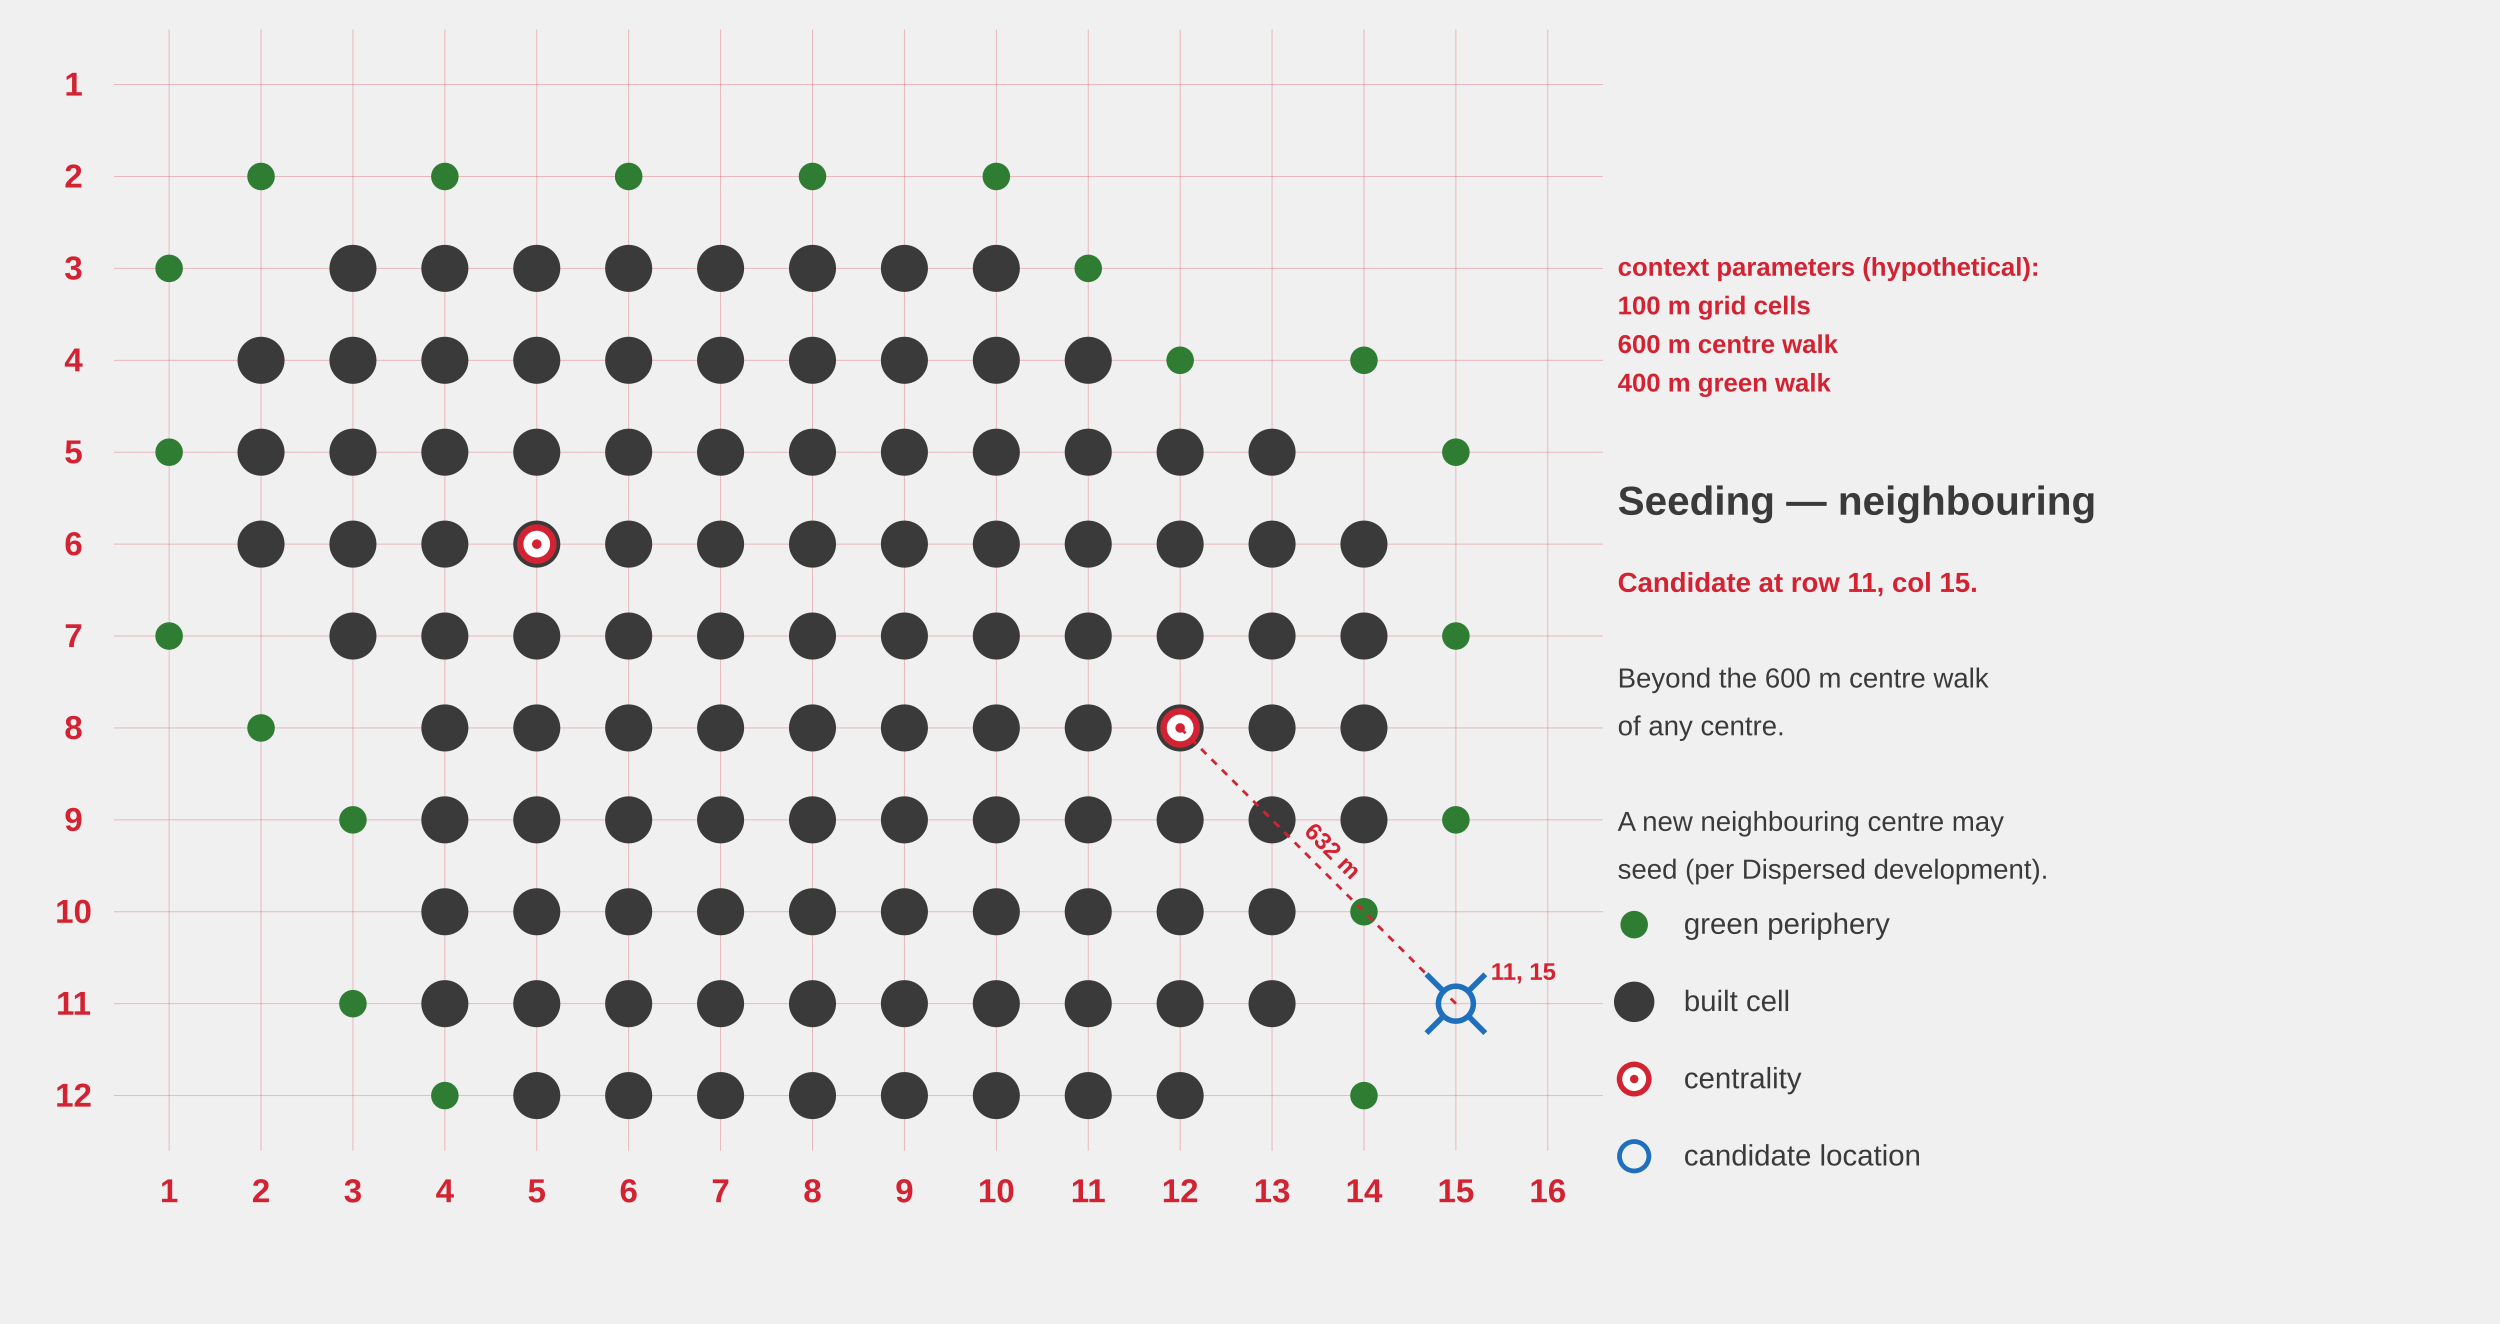
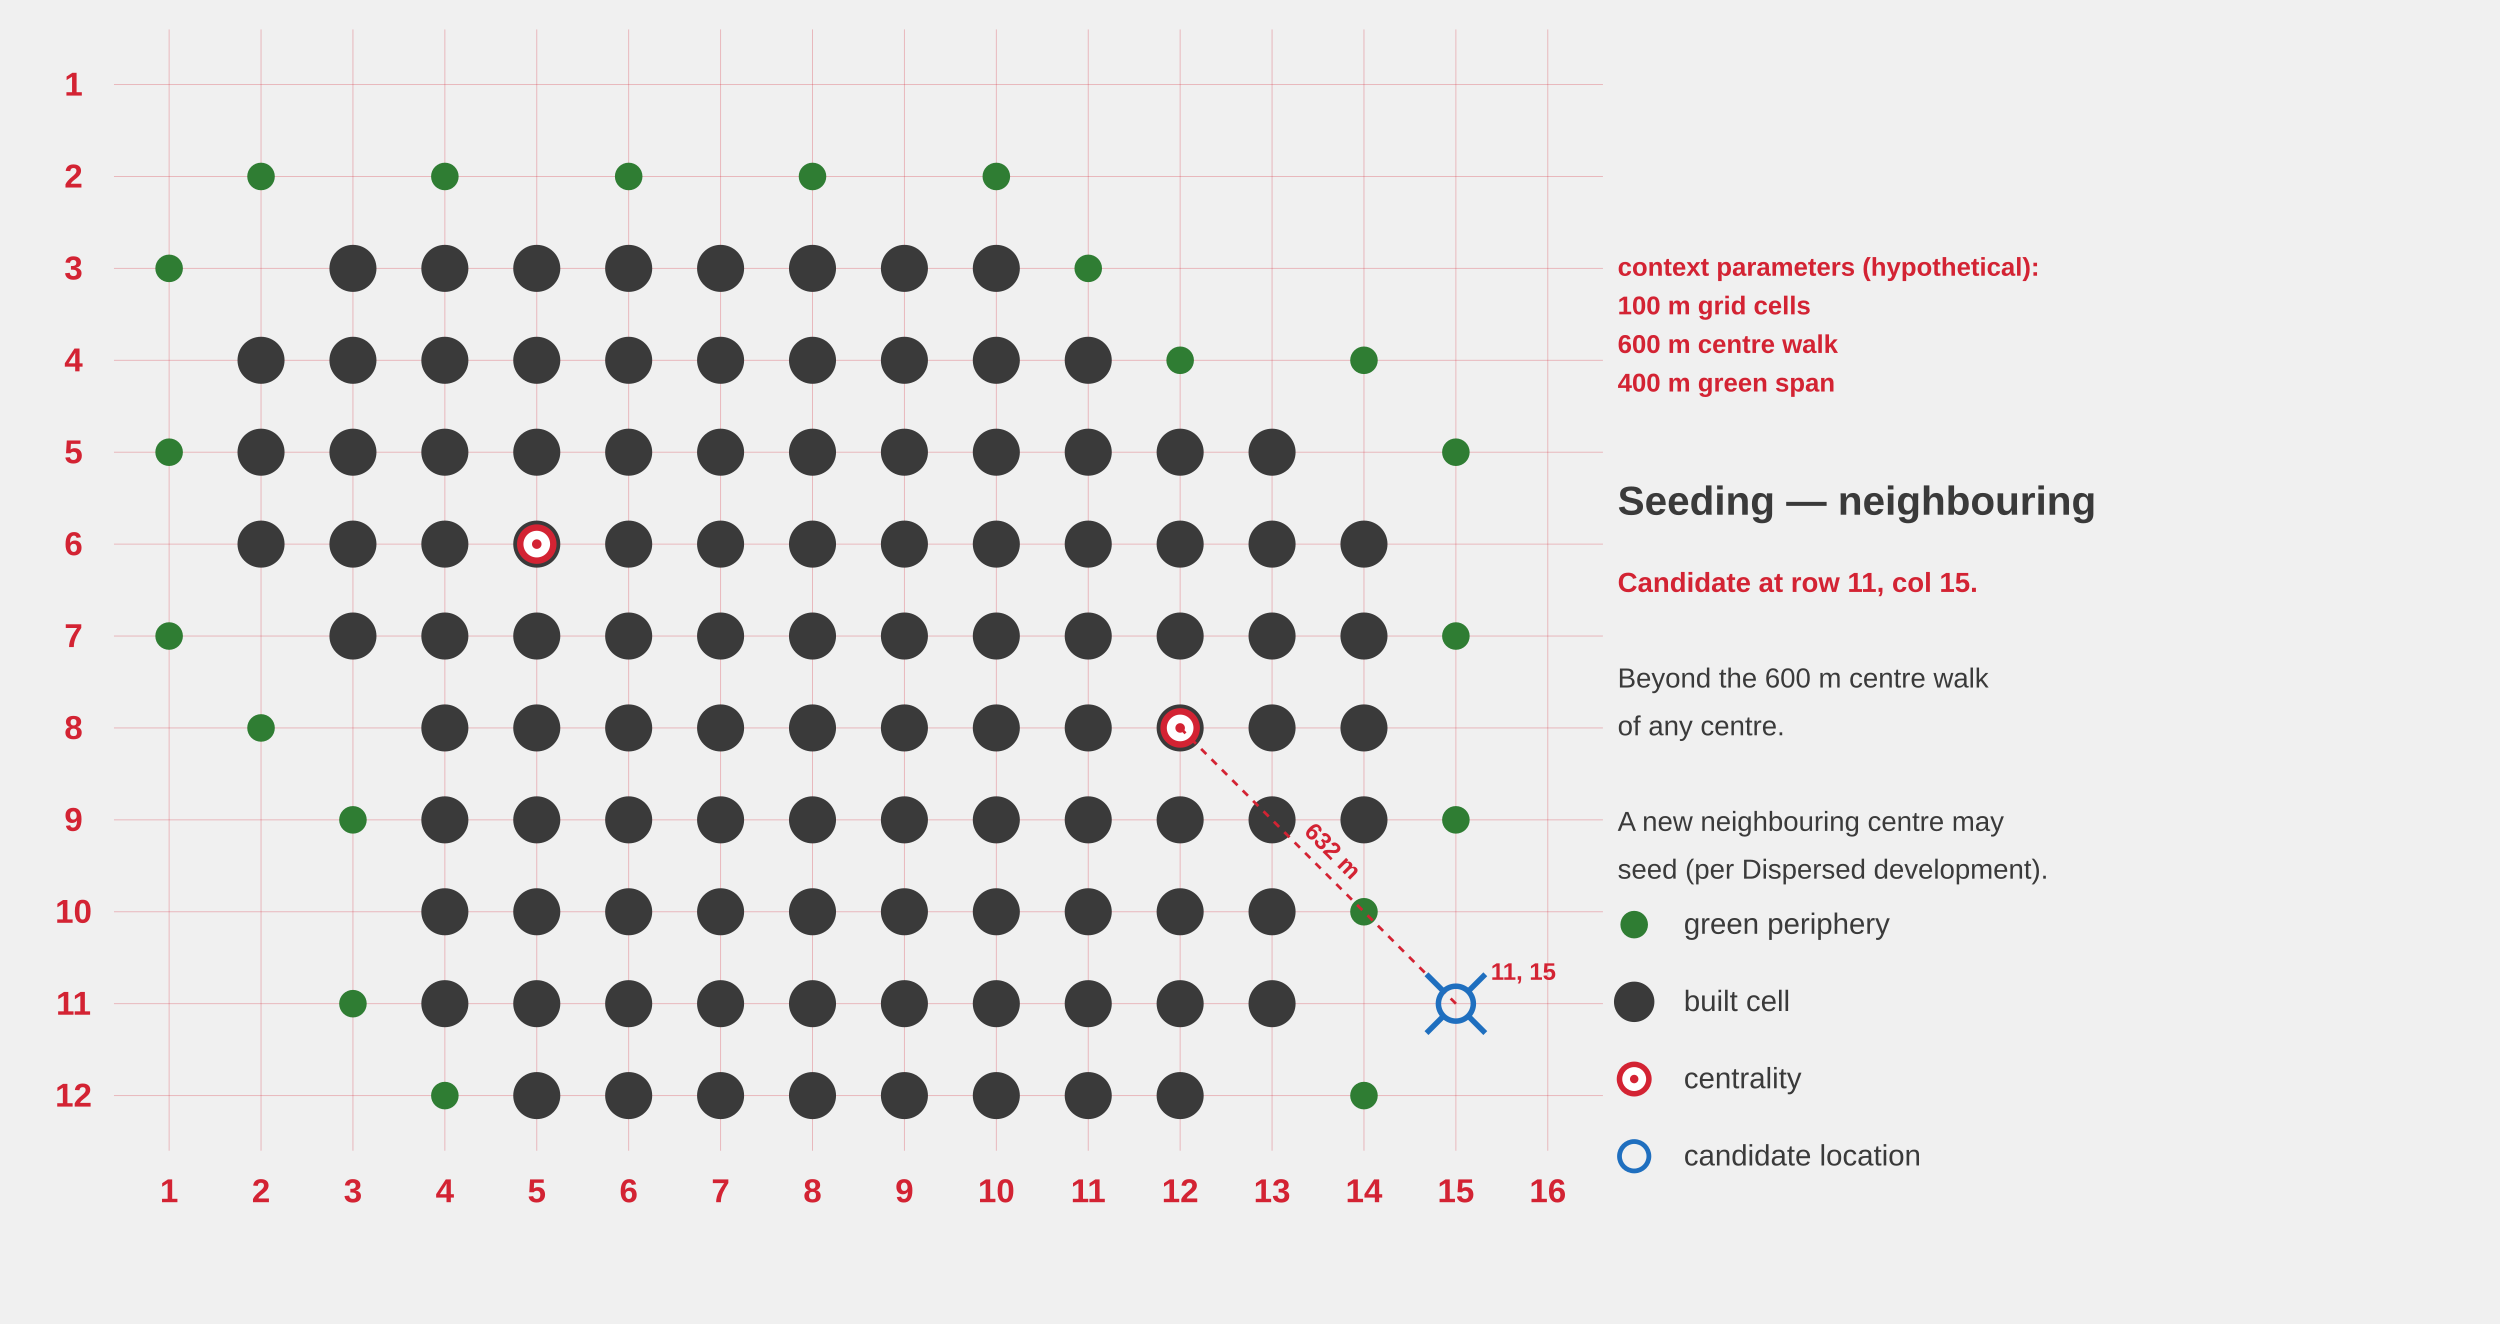
<svg xmlns="http://www.w3.org/2000/svg" viewBox="0 0 1360 720" font-family="Arial, sans-serif">
  <line x1="92.0" y1="16.0" x2="92.0" y2="626.0" stroke="#D32333" stroke-width="0.5" opacity="0.3" />
  <line x1="142.0" y1="16.0" x2="142.0" y2="626.0" stroke="#D32333" stroke-width="0.5" opacity="0.3" />
  <line x1="192.0" y1="16.0" x2="192.0" y2="626.0" stroke="#D32333" stroke-width="0.5" opacity="0.3" />
  <line x1="242.0" y1="16.0" x2="242.0" y2="626.0" stroke="#D32333" stroke-width="0.5" opacity="0.3" />
  <line x1="292.0" y1="16.0" x2="292.0" y2="626.0" stroke="#D32333" stroke-width="0.5" opacity="0.3" />
  <line x1="342.0" y1="16.0" x2="342.0" y2="626.0" stroke="#D32333" stroke-width="0.5" opacity="0.3" />
  <line x1="392.0" y1="16.0" x2="392.0" y2="626.0" stroke="#D32333" stroke-width="0.5" opacity="0.3" />
  <line x1="442.0" y1="16.0" x2="442.0" y2="626.0" stroke="#D32333" stroke-width="0.5" opacity="0.3" />
  <line x1="492.0" y1="16.0" x2="492.0" y2="626.0" stroke="#D32333" stroke-width="0.5" opacity="0.3" />
  <line x1="542.0" y1="16.0" x2="542.0" y2="626.0" stroke="#D32333" stroke-width="0.5" opacity="0.3" />
  <line x1="592.0" y1="16.0" x2="592.0" y2="626.0" stroke="#D32333" stroke-width="0.5" opacity="0.3" />
  <line x1="642.0" y1="16.0" x2="642.0" y2="626.0" stroke="#D32333" stroke-width="0.5" opacity="0.3" />
  <line x1="692.0" y1="16.0" x2="692.0" y2="626.0" stroke="#D32333" stroke-width="0.5" opacity="0.3" />
  <line x1="742.0" y1="16.0" x2="742.0" y2="626.0" stroke="#D32333" stroke-width="0.5" opacity="0.3" />
  <line x1="792.0" y1="16.0" x2="792.0" y2="626.0" stroke="#D32333" stroke-width="0.5" opacity="0.3" />
  <line x1="842.0" y1="16.0" x2="842.0" y2="626.0" stroke="#D32333" stroke-width="0.5" opacity="0.3" />
  <line x1="62.0" y1="46.0" x2="872.0" y2="46.0" stroke="#D32333" stroke-width="0.5" opacity="0.3" />
  <line x1="62.0" y1="96.0" x2="872.0" y2="96.0" stroke="#D32333" stroke-width="0.5" opacity="0.3" />
  <line x1="62.0" y1="146.0" x2="872.0" y2="146.0" stroke="#D32333" stroke-width="0.5" opacity="0.3" />
  <line x1="62.0" y1="196.0" x2="872.0" y2="196.0" stroke="#D32333" stroke-width="0.5" opacity="0.3" />
  <line x1="62.0" y1="246.0" x2="872.0" y2="246.0" stroke="#D32333" stroke-width="0.5" opacity="0.3" />
  <line x1="62.0" y1="296.0" x2="872.0" y2="296.0" stroke="#D32333" stroke-width="0.5" opacity="0.3" />
  <line x1="62.0" y1="346.0" x2="872.0" y2="346.0" stroke="#D32333" stroke-width="0.5" opacity="0.3" />
  <line x1="62.0" y1="396.0" x2="872.0" y2="396.0" stroke="#D32333" stroke-width="0.5" opacity="0.3" />
  <line x1="62.0" y1="446.0" x2="872.0" y2="446.0" stroke="#D32333" stroke-width="0.5" opacity="0.3" />
  <line x1="62.0" y1="496.0" x2="872.0" y2="496.0" stroke="#D32333" stroke-width="0.5" opacity="0.3" />
  <line x1="62.0" y1="546.0" x2="872.0" y2="546.0" stroke="#D32333" stroke-width="0.5" opacity="0.3" />
  <line x1="62.0" y1="596.0" x2="872.0" y2="596.0" stroke="#D32333" stroke-width="0.5" opacity="0.3" />
  <text x="92.0" y="654.0" fill="#D32333" font-weight="800" font-size="18" text-anchor="middle">1</text>
  <text x="142.0" y="654.0" fill="#D32333" font-weight="800" font-size="18" text-anchor="middle">2</text>
  <text x="192.0" y="654.0" fill="#D32333" font-weight="800" font-size="18" text-anchor="middle">3</text>
  <text x="242.0" y="654.0" fill="#D32333" font-weight="800" font-size="18" text-anchor="middle">4</text>
  <text x="292.0" y="654.0" fill="#D32333" font-weight="800" font-size="18" text-anchor="middle">5</text>
  <text x="342.0" y="654.0" fill="#D32333" font-weight="800" font-size="18" text-anchor="middle">6</text>
  <text x="392.0" y="654.0" fill="#D32333" font-weight="800" font-size="18" text-anchor="middle">7</text>
  <text x="442.0" y="654.0" fill="#D32333" font-weight="800" font-size="18" text-anchor="middle">8</text>
  <text x="492.0" y="654.0" fill="#D32333" font-weight="800" font-size="18" text-anchor="middle">9</text>
  <text x="542.0" y="654.0" fill="#D32333" font-weight="800" font-size="18" text-anchor="middle">10</text>
  <text x="592.0" y="654.0" fill="#D32333" font-weight="800" font-size="18" text-anchor="middle">11</text>
  <text x="642.0" y="654.0" fill="#D32333" font-weight="800" font-size="18" text-anchor="middle">12</text>
  <text x="692.0" y="654.0" fill="#D32333" font-weight="800" font-size="18" text-anchor="middle">13</text>
  <text x="742.0" y="654.0" fill="#D32333" font-weight="800" font-size="18" text-anchor="middle">14</text>
  <text x="792.0" y="654.0" fill="#D32333" font-weight="800" font-size="18" text-anchor="middle">15</text>
  <text x="842.0" y="654.0" fill="#D32333" font-weight="800" font-size="18" text-anchor="middle">16</text>
  <text x="40.0" y="52.0" fill="#D32333" font-weight="800" font-size="18" text-anchor="middle">1</text>
  <text x="40.0" y="102.0" fill="#D32333" font-weight="800" font-size="18" text-anchor="middle">2</text>
  <text x="40.0" y="152.0" fill="#D32333" font-weight="800" font-size="18" text-anchor="middle">3</text>
  <text x="40.0" y="202.0" fill="#D32333" font-weight="800" font-size="18" text-anchor="middle">4</text>
  <text x="40.0" y="252.0" fill="#D32333" font-weight="800" font-size="18" text-anchor="middle">5</text>
  <text x="40.0" y="302.0" fill="#D32333" font-weight="800" font-size="18" text-anchor="middle">6</text>
  <text x="40.0" y="352.0" fill="#D32333" font-weight="800" font-size="18" text-anchor="middle">7</text>
  <text x="40.0" y="402.0" fill="#D32333" font-weight="800" font-size="18" text-anchor="middle">8</text>
  <text x="40.0" y="452.0" fill="#D32333" font-weight="800" font-size="18" text-anchor="middle">9</text>
  <text x="40.0" y="502.0" fill="#D32333" font-weight="800" font-size="18" text-anchor="middle">10</text>
  <text x="40.0" y="552.0" fill="#D32333" font-weight="800" font-size="18" text-anchor="middle">11</text>
  <text x="40.0" y="602.0" fill="#D32333" font-weight="800" font-size="18" text-anchor="middle">12</text>
  <circle cx="142.0" cy="96.0" r="7.5" fill="#2f7d33" />
  <circle cx="242.0" cy="96.0" r="7.5" fill="#2f7d33" />
  <circle cx="342.0" cy="96.0" r="7.5" fill="#2f7d33" />
  <circle cx="442.0" cy="96.0" r="7.5" fill="#2f7d33" />
  <circle cx="542.0" cy="96.0" r="7.5" fill="#2f7d33" />
  <circle cx="92.0" cy="146.0" r="7.5" fill="#2f7d33" />
  <circle cx="192.0" cy="146.0" r="12.8" fill="#3a3a3a" />
  <circle cx="242.0" cy="146.0" r="12.8" fill="#3a3a3a" />
  <circle cx="292.0" cy="146.0" r="12.8" fill="#3a3a3a" />
  <circle cx="342.0" cy="146.0" r="12.8" fill="#3a3a3a" />
  <circle cx="392.0" cy="146.0" r="12.8" fill="#3a3a3a" />
  <circle cx="442.0" cy="146.0" r="12.8" fill="#3a3a3a" />
  <circle cx="492.0" cy="146.0" r="12.8" fill="#3a3a3a" />
  <circle cx="542.0" cy="146.0" r="12.8" fill="#3a3a3a" />
  <circle cx="592.0" cy="146.0" r="7.5" fill="#2f7d33" />
  <circle cx="142.0" cy="196.0" r="12.8" fill="#3a3a3a" />
  <circle cx="192.0" cy="196.0" r="12.8" fill="#3a3a3a" />
  <circle cx="242.0" cy="196.0" r="12.8" fill="#3a3a3a" />
  <circle cx="292.0" cy="196.0" r="12.8" fill="#3a3a3a" />
  <circle cx="342.0" cy="196.0" r="12.8" fill="#3a3a3a" />
  <circle cx="392.0" cy="196.0" r="12.8" fill="#3a3a3a" />
  <circle cx="442.0" cy="196.0" r="12.8" fill="#3a3a3a" />
  <circle cx="492.0" cy="196.0" r="12.8" fill="#3a3a3a" />
  <circle cx="542.0" cy="196.0" r="12.8" fill="#3a3a3a" />
  <circle cx="592.0" cy="196.0" r="12.8" fill="#3a3a3a" />
  <circle cx="642.0" cy="196.0" r="7.5" fill="#2f7d33" />
  <circle cx="742.0" cy="196.0" r="7.5" fill="#2f7d33" />
  <circle cx="92.0" cy="246.0" r="7.5" fill="#2f7d33" />
  <circle cx="142.0" cy="246.0" r="12.8" fill="#3a3a3a" />
  <circle cx="192.0" cy="246.0" r="12.8" fill="#3a3a3a" />
  <circle cx="242.0" cy="246.0" r="12.8" fill="#3a3a3a" />
  <circle cx="292.0" cy="246.0" r="12.8" fill="#3a3a3a" />
  <circle cx="342.0" cy="246.0" r="12.8" fill="#3a3a3a" />
  <circle cx="392.0" cy="246.0" r="12.8" fill="#3a3a3a" />
  <circle cx="442.0" cy="246.0" r="12.8" fill="#3a3a3a" />
  <circle cx="492.0" cy="246.0" r="12.8" fill="#3a3a3a" />
  <circle cx="542.0" cy="246.0" r="12.8" fill="#3a3a3a" />
  <circle cx="592.0" cy="246.0" r="12.8" fill="#3a3a3a" />
  <circle cx="642.0" cy="246.0" r="12.8" fill="#3a3a3a" />
  <circle cx="692.0" cy="246.0" r="12.8" fill="#3a3a3a" />
  <circle cx="792.0" cy="246.0" r="7.5" fill="#2f7d33" />
  <circle cx="142.0" cy="296.0" r="12.8" fill="#3a3a3a" />
  <circle cx="192.0" cy="296.0" r="12.8" fill="#3a3a3a" />
  <circle cx="242.0" cy="296.0" r="12.8" fill="#3a3a3a" />
  <circle cx="292.0" cy="296.0" r="12.8" fill="#3a3a3a" />
  <circle cx="342.0" cy="296.0" r="12.8" fill="#3a3a3a" />
  <circle cx="392.0" cy="296.0" r="12.8" fill="#3a3a3a" />
  <circle cx="442.0" cy="296.0" r="12.8" fill="#3a3a3a" />
  <circle cx="492.0" cy="296.0" r="12.8" fill="#3a3a3a" />
  <circle cx="542.0" cy="296.0" r="12.8" fill="#3a3a3a" />
  <circle cx="592.0" cy="296.0" r="12.8" fill="#3a3a3a" />
  <circle cx="642.0" cy="296.0" r="12.8" fill="#3a3a3a" />
  <circle cx="692.0" cy="296.0" r="12.8" fill="#3a3a3a" />
  <circle cx="742.0" cy="296.0" r="12.8" fill="#3a3a3a" />
  <circle cx="92.0" cy="346.0" r="7.5" fill="#2f7d33" />
  <circle cx="192.0" cy="346.0" r="12.8" fill="#3a3a3a" />
  <circle cx="242.0" cy="346.0" r="12.8" fill="#3a3a3a" />
  <circle cx="292.0" cy="346.0" r="12.8" fill="#3a3a3a" />
  <circle cx="342.0" cy="346.0" r="12.8" fill="#3a3a3a" />
  <circle cx="392.0" cy="346.0" r="12.8" fill="#3a3a3a" />
  <circle cx="442.0" cy="346.0" r="12.8" fill="#3a3a3a" />
  <circle cx="492.0" cy="346.0" r="12.8" fill="#3a3a3a" />
  <circle cx="542.0" cy="346.0" r="12.8" fill="#3a3a3a" />
  <circle cx="592.0" cy="346.0" r="12.8" fill="#3a3a3a" />
  <circle cx="642.0" cy="346.0" r="12.8" fill="#3a3a3a" />
  <circle cx="692.0" cy="346.0" r="12.8" fill="#3a3a3a" />
  <circle cx="742.0" cy="346.0" r="12.8" fill="#3a3a3a" />
  <circle cx="792.0" cy="346.0" r="7.5" fill="#2f7d33" />
  <circle cx="142.0" cy="396.0" r="7.5" fill="#2f7d33" />
  <circle cx="242.0" cy="396.0" r="12.8" fill="#3a3a3a" />
  <circle cx="292.0" cy="396.0" r="12.8" fill="#3a3a3a" />
  <circle cx="342.0" cy="396.0" r="12.8" fill="#3a3a3a" />
  <circle cx="392.0" cy="396.0" r="12.8" fill="#3a3a3a" />
  <circle cx="442.0" cy="396.0" r="12.8" fill="#3a3a3a" />
  <circle cx="492.0" cy="396.0" r="12.8" fill="#3a3a3a" />
  <circle cx="542.0" cy="396.0" r="12.8" fill="#3a3a3a" />
  <circle cx="592.0" cy="396.0" r="12.8" fill="#3a3a3a" />
  <circle cx="642.0" cy="396.0" r="12.8" fill="#3a3a3a" />
  <circle cx="692.0" cy="396.0" r="12.8" fill="#3a3a3a" />
  <circle cx="742.0" cy="396.0" r="12.8" fill="#3a3a3a" />
  <circle cx="192.0" cy="446.0" r="7.5" fill="#2f7d33" />
  <circle cx="242.0" cy="446.0" r="12.8" fill="#3a3a3a" />
  <circle cx="292.0" cy="446.0" r="12.8" fill="#3a3a3a" />
  <circle cx="342.0" cy="446.0" r="12.8" fill="#3a3a3a" />
  <circle cx="392.0" cy="446.0" r="12.8" fill="#3a3a3a" />
  <circle cx="442.0" cy="446.0" r="12.8" fill="#3a3a3a" />
  <circle cx="492.0" cy="446.0" r="12.8" fill="#3a3a3a" />
  <circle cx="542.0" cy="446.0" r="12.8" fill="#3a3a3a" />
  <circle cx="592.0" cy="446.0" r="12.8" fill="#3a3a3a" />
  <circle cx="642.0" cy="446.0" r="12.8" fill="#3a3a3a" />
  <circle cx="692.0" cy="446.0" r="12.8" fill="#3a3a3a" />
  <circle cx="742.0" cy="446.0" r="12.8" fill="#3a3a3a" />
  <circle cx="792.0" cy="446.0" r="7.5" fill="#2f7d33" />
  <circle cx="242.0" cy="496.0" r="12.8" fill="#3a3a3a" />
  <circle cx="292.0" cy="496.0" r="12.8" fill="#3a3a3a" />
  <circle cx="342.0" cy="496.0" r="12.8" fill="#3a3a3a" />
  <circle cx="392.0" cy="496.0" r="12.8" fill="#3a3a3a" />
  <circle cx="442.0" cy="496.0" r="12.8" fill="#3a3a3a" />
  <circle cx="492.0" cy="496.0" r="12.8" fill="#3a3a3a" />
  <circle cx="542.0" cy="496.0" r="12.8" fill="#3a3a3a" />
  <circle cx="592.0" cy="496.0" r="12.8" fill="#3a3a3a" />
  <circle cx="642.0" cy="496.0" r="12.8" fill="#3a3a3a" />
  <circle cx="692.0" cy="496.0" r="12.8" fill="#3a3a3a" />
  <circle cx="742.0" cy="496.0" r="7.5" fill="#2f7d33" />
  <circle cx="192.0" cy="546.0" r="7.5" fill="#2f7d33" />
  <circle cx="242.0" cy="546.0" r="12.8" fill="#3a3a3a" />
  <circle cx="292.0" cy="546.0" r="12.8" fill="#3a3a3a" />
  <circle cx="342.0" cy="546.0" r="12.8" fill="#3a3a3a" />
  <circle cx="392.0" cy="546.0" r="12.8" fill="#3a3a3a" />
  <circle cx="442.0" cy="546.0" r="12.8" fill="#3a3a3a" />
  <circle cx="492.0" cy="546.0" r="12.8" fill="#3a3a3a" />
  <circle cx="542.0" cy="546.0" r="12.8" fill="#3a3a3a" />
  <circle cx="592.0" cy="546.0" r="12.8" fill="#3a3a3a" />
  <circle cx="642.0" cy="546.0" r="12.8" fill="#3a3a3a" />
  <circle cx="692.0" cy="546.0" r="12.8" fill="#3a3a3a" />
  <circle cx="242.0" cy="596.0" r="7.5" fill="#2f7d33" />
  <circle cx="292.0" cy="596.0" r="12.8" fill="#3a3a3a" />
  <circle cx="342.0" cy="596.0" r="12.8" fill="#3a3a3a" />
  <circle cx="392.0" cy="596.0" r="12.8" fill="#3a3a3a" />
  <circle cx="442.0" cy="596.0" r="12.8" fill="#3a3a3a" />
  <circle cx="492.0" cy="596.0" r="12.8" fill="#3a3a3a" />
  <circle cx="542.0" cy="596.0" r="12.8" fill="#3a3a3a" />
  <circle cx="592.0" cy="596.0" r="12.8" fill="#3a3a3a" />
  <circle cx="642.0" cy="596.0" r="12.8" fill="#3a3a3a" />
  <circle cx="742.0" cy="596.0" r="7.5" fill="#2f7d33" />
  <circle cx="292.0" cy="296.0" r="9" fill="white" stroke="#D32333" stroke-width="3.5" />
  <circle cx="292.0" cy="296.0" r="2.6" fill="#D32333" />
  <circle cx="642.0" cy="396.0" r="9" fill="white" stroke="#D32333" stroke-width="3.5" />
  <circle cx="642.0" cy="396.0" r="2.6" fill="#D32333" />
  <line x1="792.0" y1="546.0" x2="642.0" y2="396.0" stroke="#D32333" stroke-width="1.5" stroke-dasharray="4 4" />
  <text x="717.0" y="464.0" fill="#D32333" font-weight="700" font-size="13" text-anchor="middle" transform="rotate(45.0 717.0 471.0)">632 m</text>
  <circle cx="792.0" cy="546.0" r="9.5" fill="none" stroke="#1f6fbf" stroke-width="3" />
  <line x1="785.0" y1="539.0" x2="776.0" y2="530.0" stroke="#1f6fbf" stroke-width="3" />
  <line x1="799.0" y1="539.0" x2="808.0" y2="530.0" stroke="#1f6fbf" stroke-width="3" />
  <line x1="799.0" y1="553.0" x2="808.0" y2="562.0" stroke="#1f6fbf" stroke-width="3" />
  <line x1="785.0" y1="553.0" x2="776.0" y2="562.0" stroke="#1f6fbf" stroke-width="3" />
  <text x="811.0" y="533.0" fill="#D32333" font-weight="700" font-size="13">11, 15</text>
  <text x="880" y="150" fill="#D32333" font-weight="700" font-size="14">context parameters (hypothetical):</text>
  <text x="880" y="171" fill="#D32333" font-weight="700" font-size="14">100 m grid cells</text>
  <text x="880" y="192" fill="#D32333" font-weight="700" font-size="14">600 m centre walk</text>
-   <text x="880" y="213" fill="#D32333" font-weight="700" font-size="14">400 m green walk</text>
+   <text x="880" y="213" fill="#D32333" font-weight="700" font-size="14">400 m green span</text>
  <text x="880" y="280" fill="#3a3a3a" font-weight="700" font-size="22">Seeding — neighbouring</text>
  <text x="880" y="322" fill="#D32333" font-weight="700" font-size="15">Candidate at row 11, col 15.</text>
  <text x="880" y="374" fill="#3a3a3a" font-weight="400" font-size="15">Beyond the 600 m centre walk</text>
  <text x="880" y="400" fill="#3a3a3a" font-weight="400" font-size="15">of any centre.</text>
  <text x="880" y="452" fill="#3a3a3a" font-weight="400" font-size="15">A new neighbouring centre may</text>
  <text x="880" y="478" fill="#3a3a3a" font-weight="400" font-size="15">seed (per Dispersed development).</text>
  <circle cx="889" cy="503" r="7.5" fill="#2f7d33" />
  <text x="916" y="508" fill="#3a3a3a" font-size="16">green periphery</text>
  <circle cx="889" cy="545" r="11" fill="#3a3a3a" />
  <text x="916" y="550" fill="#3a3a3a" font-size="16">built cell</text>
  <circle cx="889" cy="587" r="8" fill="white" stroke="#D32333" stroke-width="3" />
  <circle cx="889" cy="587" r="2.3" fill="#D32333" />
  <text x="916" y="592" fill="#3a3a3a" font-size="16">centrality</text>
  <circle cx="889" cy="629" r="8" fill="none" stroke="#1f6fbf" stroke-width="2.6" />
  <text x="916" y="634" fill="#3a3a3a" font-size="16">candidate location</text>
</svg>
